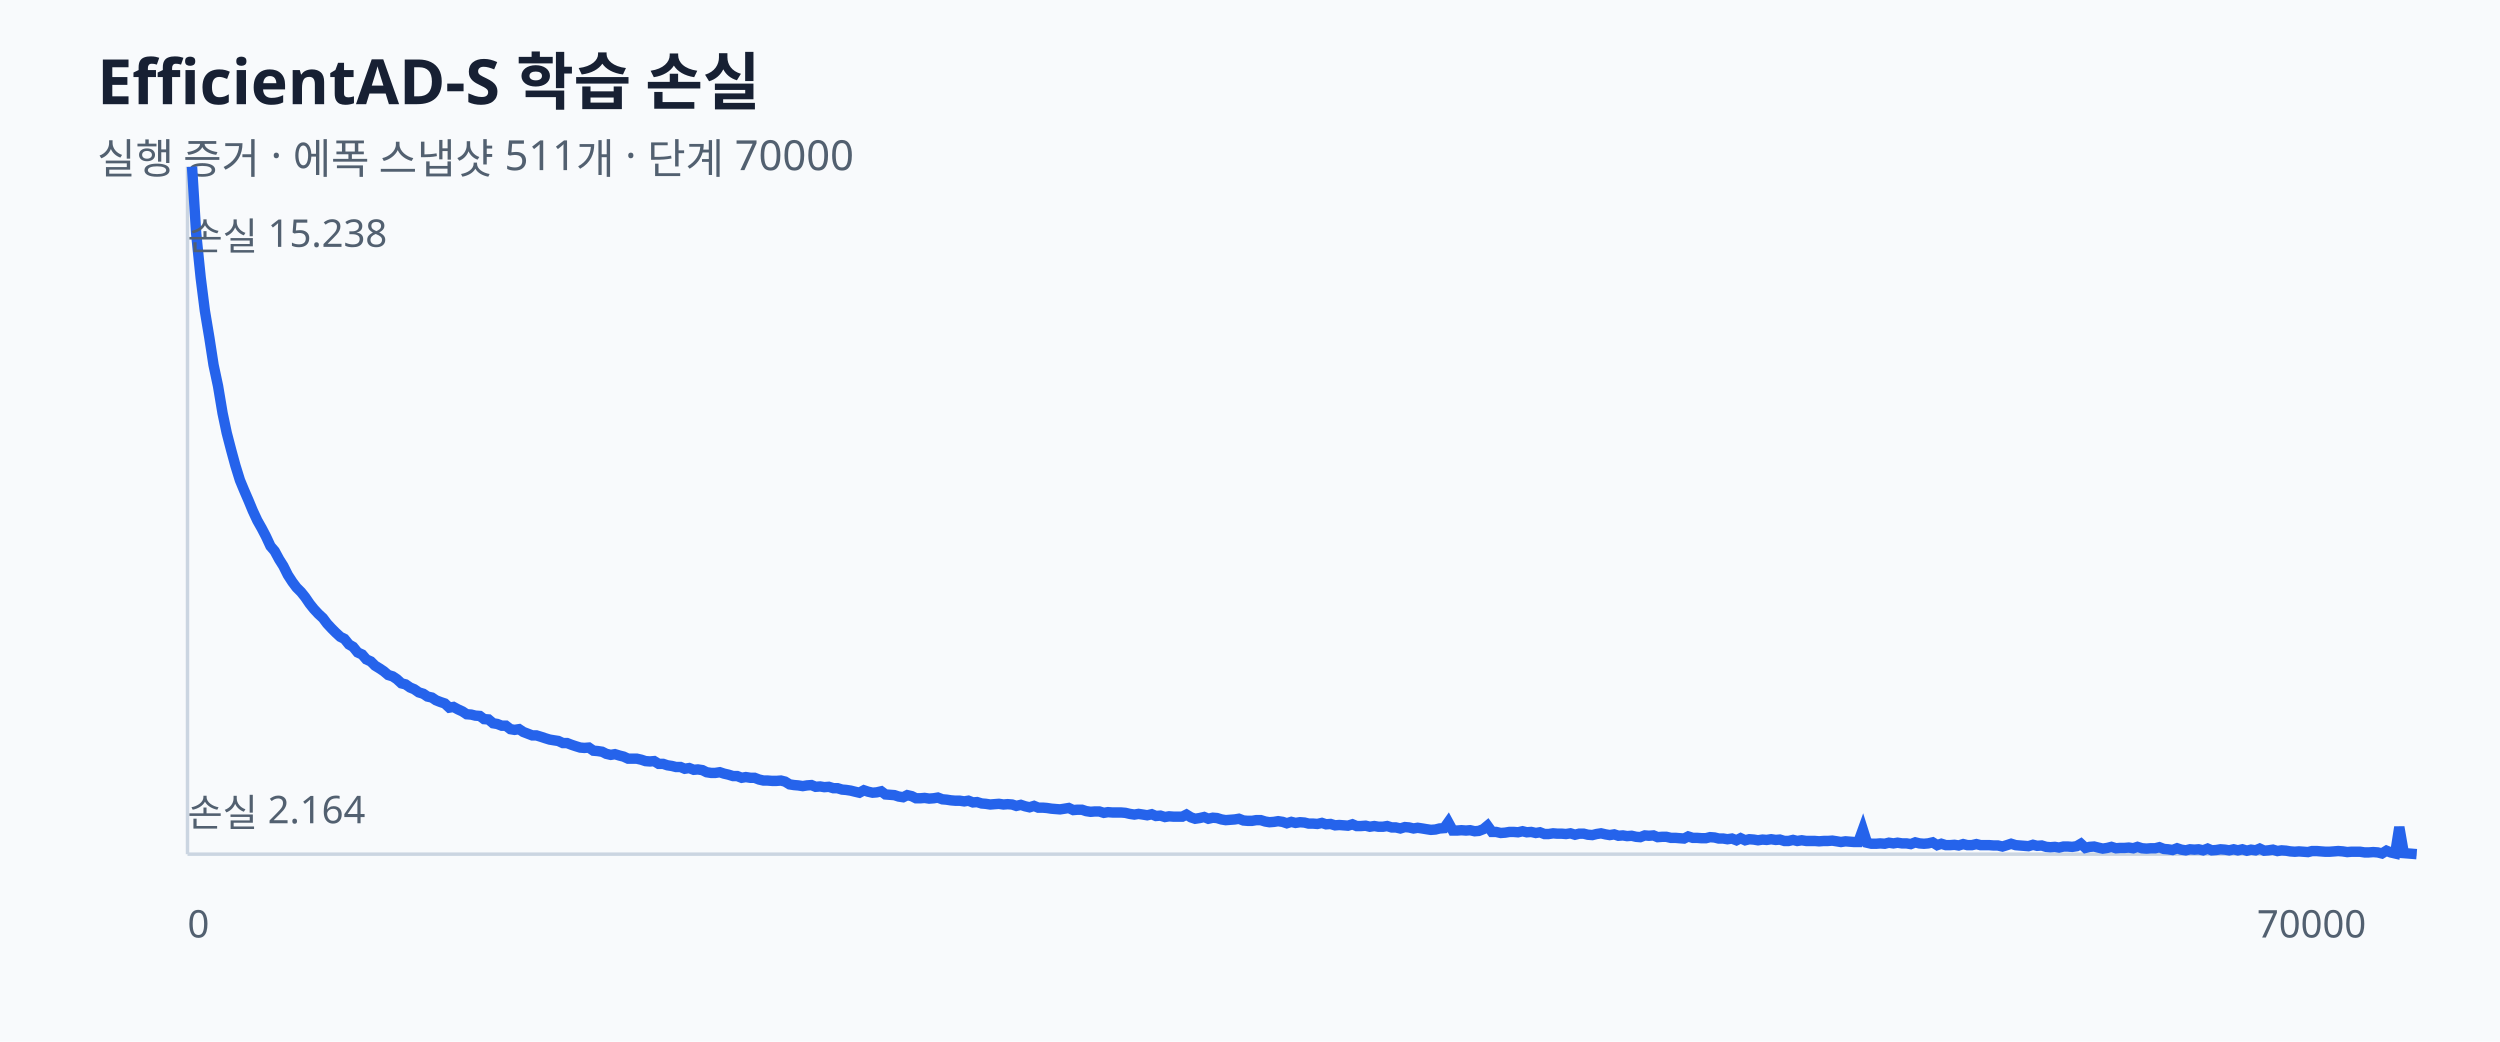
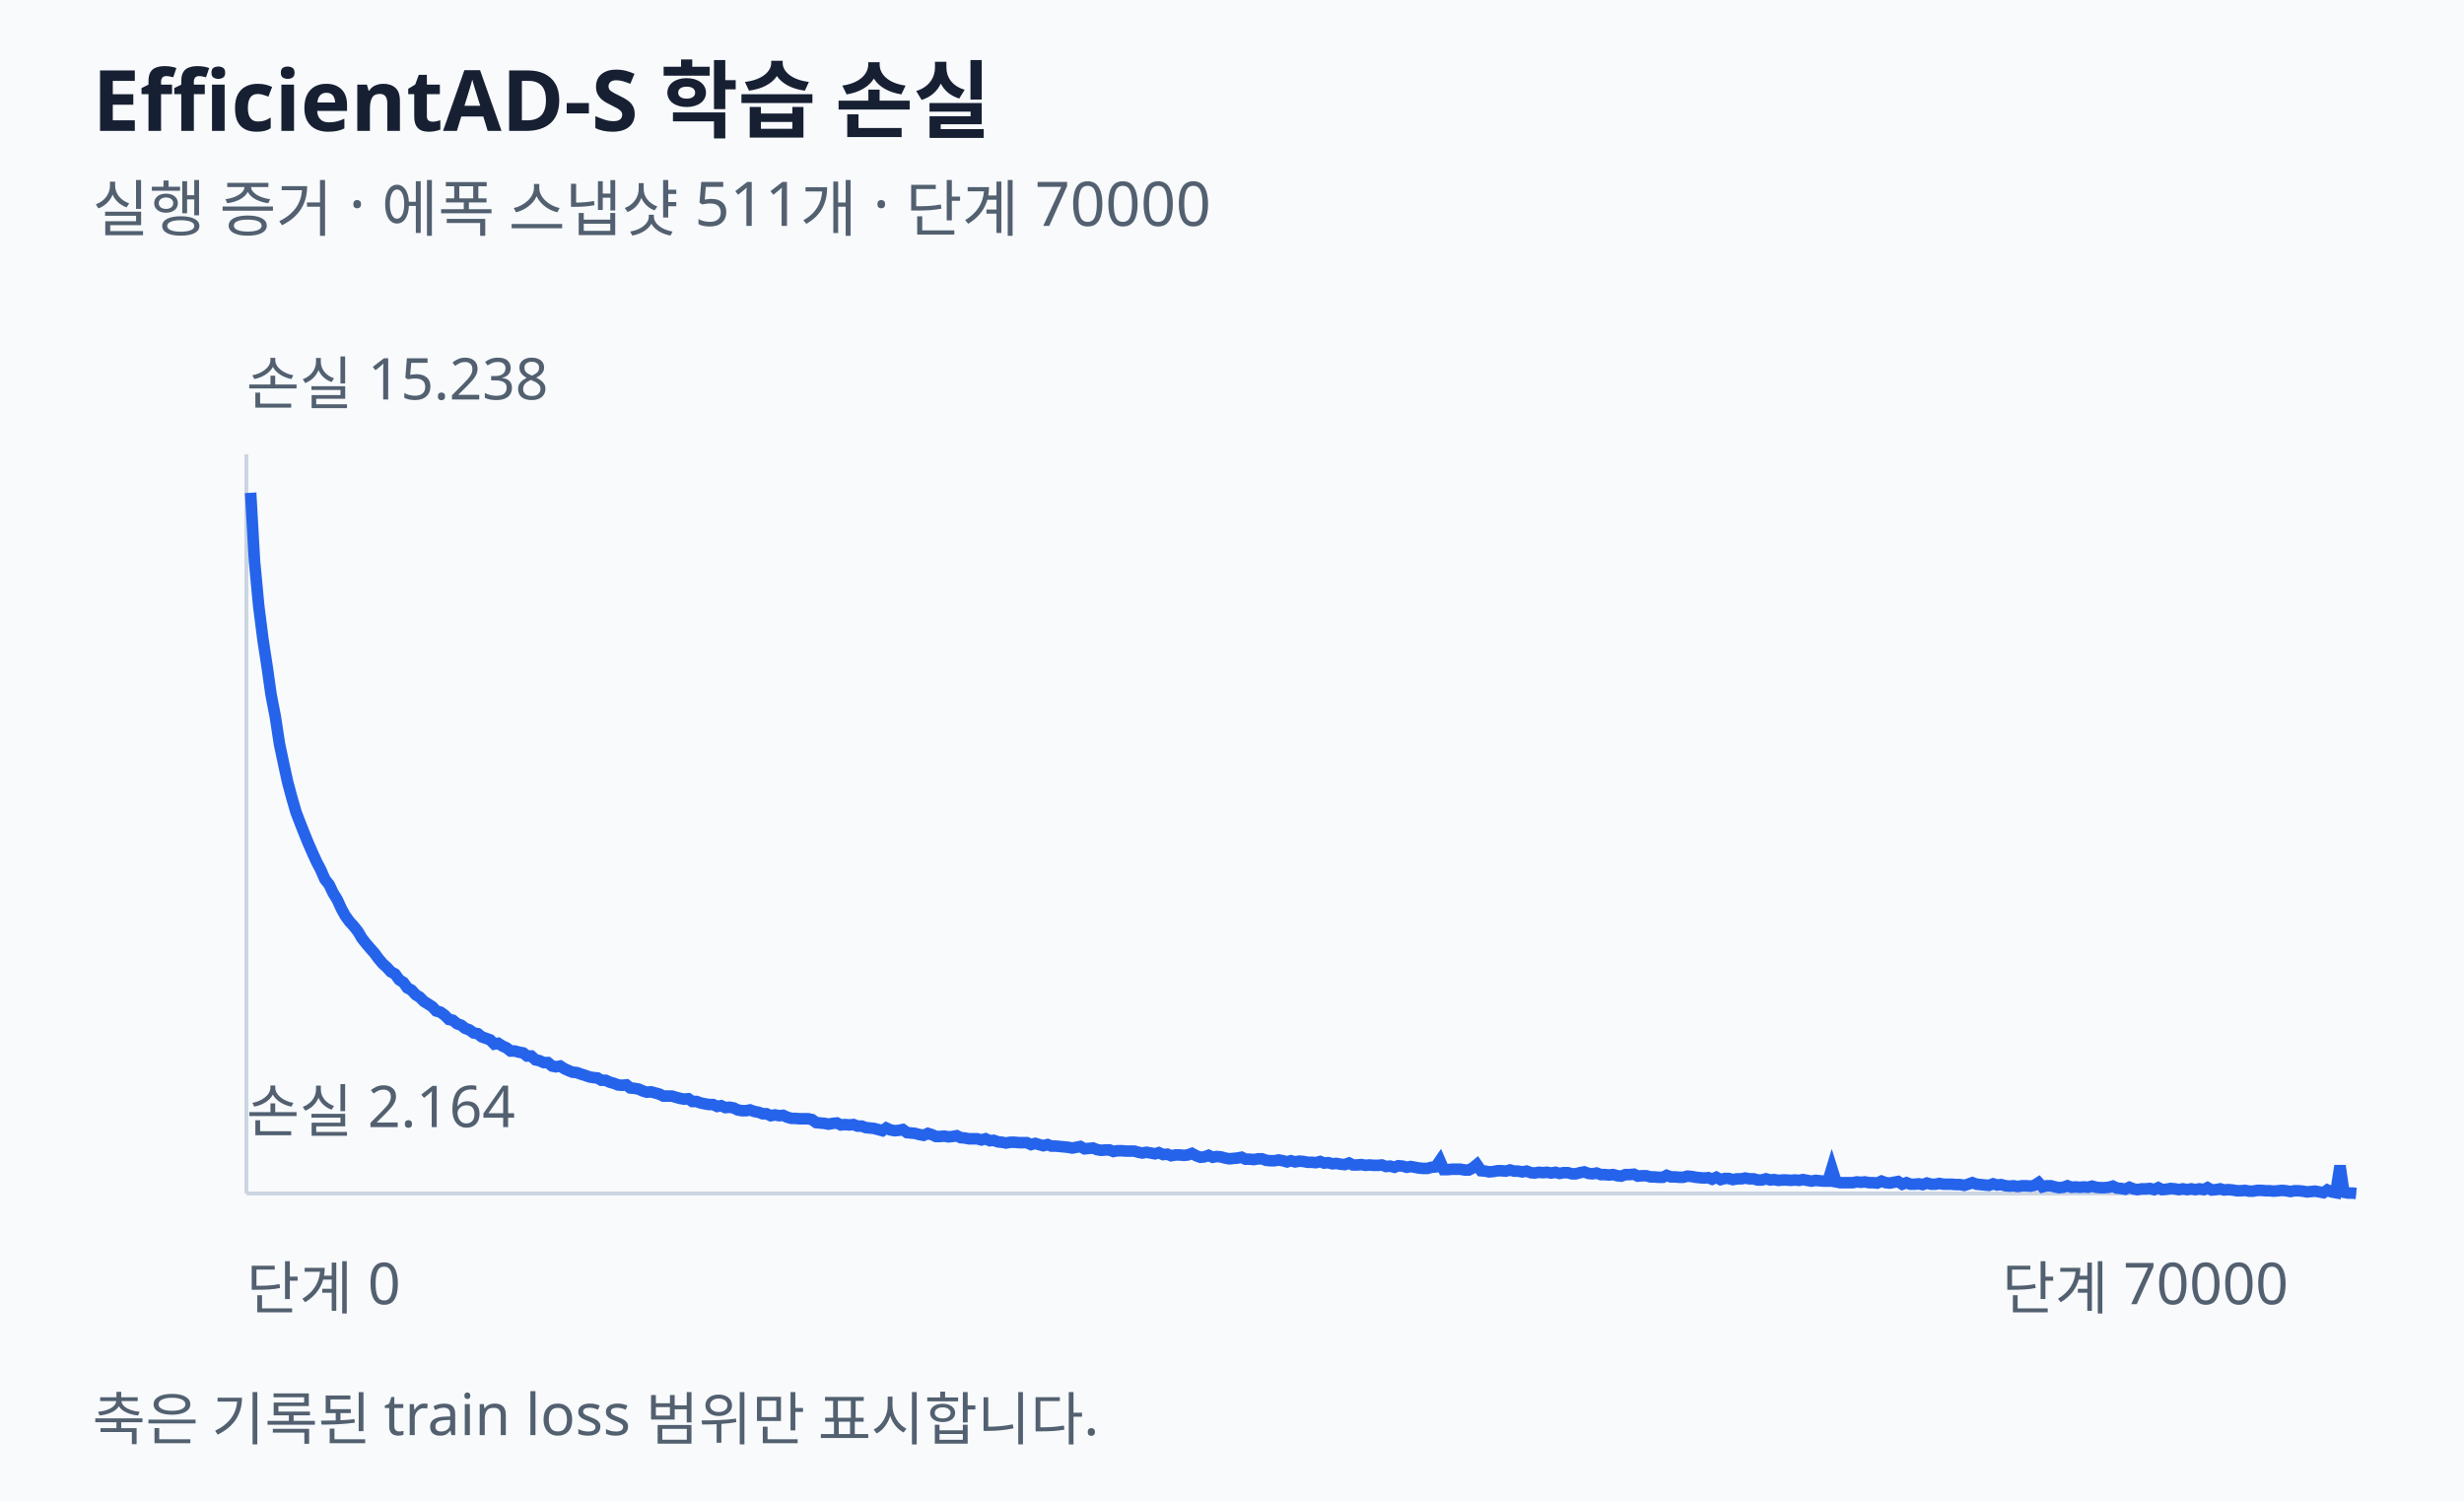
- <svg xmlns="http://www.w3.org/2000/svg" width="100%" height="300" viewBox="0 0 720 300">
-   <style>text{font-family:system-ui,sans-serif;fill:#172033}.t{font-size:18px;font-weight:700}.s{font-size:12px;fill:#526070}.n{font-size:11px;fill:#526070}</style>
+ <svg xmlns="http://www.w3.org/2000/svg" width="100%" height="390" viewBox="0 0 640 390">
+   <style>text{font-family:system-ui,sans-serif;fill:#172033}.t{font-size:22px;font-weight:700}.s{font-size:16px;fill:#526070}.n{font-size:15px;fill:#526070}</style>
  <rect width="100%" height="100%" fill="#f8fafc" />
-   <text x="28" y="30" class="t">EfficientAD-S 학습 손실</text>
-   <text x="28" y="50" class="s">실행 증거 · 에폭 스냅샷 511개 · 단계 70000</text>
-   <line x1="54" y1="48" x2="54" y2="246" stroke="#cbd5e1" />
-   <line x1="54" y1="246" x2="696" y2="246" stroke="#cbd5e1" />
-   <polyline points="55.3,48.0 56.5,67.3 57.8,80.0 59.0,89.5 60.3,97.3 61.5,105.1 62.8,111.2 64.1,119.0 65.3,124.7 66.6,129.7 67.8,134.1 69.1,138.3 70.3,141.2 71.6,144.2 72.8,147.1 74.1,149.9 75.4,152.2 76.6,154.5 77.9,157.3 79.1,158.7 80.4,161.1 81.6,163.0 82.9,165.6 84.2,167.6 85.4,169.2 86.7,170.5 87.9,172.0 89.2,173.9 90.4,175.4 91.7,176.8 93.0,178.0 94.2,179.6 95.5,181.0 96.7,182.2 98.0,183.4 99.2,184.0 100.5,185.6 101.7,186.3 103.0,187.9 104.3,188.5 105.5,189.9 106.8,190.5 108.0,191.7 109.3,192.5 110.5,193.3 111.8,194.4 113.1,194.8 114.3,195.6 115.6,196.8 116.8,197.1 118.1,198.0 119.3,198.5 120.6,199.4 121.9,199.8 123.1,200.6 124.4,200.9 125.6,201.7 126.9,202.2 128.1,202.6 129.4,203.8 130.6,203.6 131.9,204.3 133.2,204.9 134.4,205.7 135.7,205.8 136.9,206.1 138.2,206.2 139.4,207.1 140.7,207.2 142.0,208.3 143.2,208.5 144.5,209.0 145.7,209.0 147.0,210.0 148.2,210.2 149.5,210.0 150.7,210.8 152.0,211.3 153.3,211.8 154.5,211.8 155.8,212.2 157.0,212.6 158.3,213.0 159.5,213.2 160.8,213.4 162.1,214.0 163.3,214.0 164.6,214.5 165.8,214.9 167.1,215.3 168.3,215.4 169.6,215.3 170.9,216.2 172.1,216.3 173.4,216.5 174.6,217.1 175.9,217.4 177.1,217.2 178.4,217.6 179.6,217.9 180.9,218.5 182.2,218.5 183.4,218.5 184.7,218.8 185.9,219.2 187.2,219.3 188.4,219.2 189.7,220.0 191.0,220.0 192.2,220.4 193.5,220.6 194.7,220.9 196.0,220.9 197.2,221.4 198.5,221.2 199.8,221.7 201.0,221.6 202.3,221.8 203.5,222.4 204.8,222.6 206.0,222.6 207.3,222.4 208.5,222.8 209.8,223.1 211.1,223.5 212.3,223.5 213.6,224.0 214.8,223.8 216.1,224.0 217.3,224.0 218.6,224.5 219.9,224.8 221.1,224.8 222.4,224.9 223.6,224.9 224.9,224.8 226.1,225.1 227.4,225.9 228.7,226.1 229.9,226.2 231.2,226.4 232.4,226.2 233.7,226.1 234.9,226.6 236.2,226.5 237.4,226.7 238.7,226.6 240.0,227.0 241.2,227.0 242.5,227.4 243.7,227.5 245.0,227.7 246.2,228.0 247.5,228.3 248.8,227.6 250.0,228.0 251.3,228.3 252.5,228.2 253.8,227.9 255.0,228.8 256.3,228.9 257.6,229.0 258.8,229.4 260.1,229.6 261.3,229.0 262.6,229.3 263.8,229.9 265.1,229.9 266.3,229.8 267.6,230.0 268.9,229.9 270.1,229.7 271.4,230.2 272.6,230.3 273.9,230.5 275.1,230.6 276.4,230.6 277.7,230.8 278.9,230.6 280.2,231.1 281.4,231.0 282.7,231.4 283.9,231.5 285.2,231.7 286.4,231.6 287.7,231.5 289.0,231.7 290.2,231.6 291.5,231.7 292.7,232.1 294.0,231.8 295.2,232.2 296.5,232.5 297.8,232.1 299.0,232.6 300.3,232.6 301.5,232.7 302.8,232.9 304.0,233.0 305.3,233.1 306.6,232.9 307.8,232.7 309.1,233.3 310.3,233.2 311.6,233.2 312.8,233.6 314.1,233.8 315.3,233.7 316.6,233.7 317.9,234.1 319.1,233.9 320.4,234.0 321.6,234.0 322.9,234.0 324.1,234.1 325.4,234.4 326.7,234.6 327.9,234.4 329.2,234.6 330.4,234.8 331.7,234.5 332.9,235.0 334.2,234.9 335.5,235.3 336.7,235.1 338.0,235.2 339.2,235.2 340.5,235.2 341.7,234.6 343.0,235.4 344.2,235.8 345.5,235.6 346.8,235.3 348.0,235.8 349.3,235.5 350.5,235.6 351.8,236.0 353.0,236.2 354.3,236.1 355.6,236.0 356.8,235.8 358.1,236.3 359.3,236.4 360.6,236.4 361.8,236.2 363.1,236.2 364.4,236.6 365.6,236.8 366.9,236.7 368.1,236.5 369.4,236.7 370.6,237.1 371.9,236.7 373.1,237.0 374.4,236.8 375.7,236.9 376.9,237.2 378.2,237.2 379.4,237.3 380.7,237.0 381.9,237.4 383.2,237.3 384.5,237.7 385.7,237.6 387.0,237.7 388.2,237.8 389.5,237.4 390.7,237.9 392.0,237.9 393.3,237.8 394.5,238.1 395.8,237.9 397.0,238.1 398.3,238.1 399.5,237.9 400.8,238.3 402.0,238.3 403.3,238.6 404.6,238.2 405.8,238.3 407.1,238.6 408.3,238.4 409.6,238.6 410.8,238.8 412.1,239.0 413.4,238.9 414.6,238.6 415.9,238.5 417.1,236.8 418.4,239.2 419.6,239.2 420.9,239.1 422.2,239.2 423.4,239.1 424.7,239.4 425.9,239.3 427.2,238.8 428.4,237.8 429.7,239.6 430.9,239.6 432.2,239.9 433.5,239.8 434.7,239.6 436.0,239.6 437.2,239.7 438.5,239.4 439.7,239.7 441.0,239.6 442.3,239.9 443.5,239.7 444.8,240.2 446.0,240.2 447.3,240.0 448.5,240.1 449.8,240.1 451.0,240.2 452.3,240.0 453.6,240.4 454.8,240.1 456.1,240.1 457.3,240.4 458.6,240.5 459.8,240.2 461.1,240.0 462.4,240.3 463.6,240.5 464.9,240.3 466.1,240.7 467.4,240.6 468.6,240.8 469.9,240.7 471.2,241.0 472.4,241.1 473.7,240.6 474.9,240.7 476.2,240.6 477.4,241.1 478.7,241.0 479.9,241.0 481.2,241.3 482.5,241.3 483.7,241.4 485.0,241.5 486.2,240.9 487.5,241.3 488.7,241.3 490.0,241.4 491.3,241.4 492.5,241.1 493.8,241.2 495.0,241.5 496.3,241.5 497.5,241.7 498.8,241.5 500.1,242.0 501.3,241.4 502.6,242.0 503.8,241.7 505.1,241.8 506.3,242.0 507.6,241.8 508.8,241.9 510.1,241.7 511.4,241.9 512.6,241.8 513.9,242.2 515.1,242.2 516.4,241.9 517.6,242.2 518.9,242.0 520.2,242.2 521.4,242.2 522.7,242.2 523.9,242.3 525.2,242.2 526.4,242.2 527.7,242.1 529.0,242.3 530.2,242.5 531.5,242.3 532.7,242.4 534.0,242.5 535.2,242.5 536.5,238.9 537.7,242.7 539.0,243.0 540.3,243.0 541.5,242.9 542.8,243.0 544.0,242.7 545.3,242.9 546.5,242.7 547.8,242.9 549.1,242.9 550.3,243.1 551.6,242.6 552.8,242.9 554.1,243.0 555.3,242.9 556.6,242.6 557.9,243.4 559.1,243.0 560.4,243.4 561.6,243.4 562.9,243.3 564.1,243.5 565.4,243.1 566.6,243.4 567.9,243.4 569.2,243.1 570.4,243.4 571.7,243.4 572.9,243.4 574.2,243.5 575.4,243.5 576.7,243.8 578.0,243.4 579.2,243.0 580.5,243.4 581.7,243.5 583.0,243.6 584.2,243.7 585.5,243.3 586.7,243.6 588.0,243.5 589.3,243.9 590.5,244.0 591.8,243.9 593.0,244.1 594.3,243.8 595.5,243.8 596.8,243.9 598.1,243.7 599.3,243.0 600.6,244.2 601.8,243.9 603.1,243.8 604.3,244.1 605.6,244.4 606.9,244.2 608.1,243.9 609.4,244.3 610.6,244.2 611.9,244.2 613.1,244.1 614.4,244.3 615.6,243.9 616.9,244.3 618.2,244.4 619.4,244.3 620.7,244.3 621.9,244.0 623.2,244.5 624.4,244.6 625.7,244.8 627.0,244.3 628.2,244.7 629.5,244.9 630.7,244.6 632.0,244.7 633.2,244.6 634.5,244.9 635.8,244.4 637.0,244.9 638.3,244.8 639.5,244.6 640.8,244.7 642.0,244.9 643.3,244.6 644.5,244.9 645.8,244.6 647.1,245.0 648.3,244.7 649.6,244.9 650.8,244.4 652.1,245.0 653.3,244.9 654.6,244.7 655.9,245.1 657.1,244.9 658.4,245.0 659.6,245.2 660.9,245.3 662.1,245.2 663.4,245.3 664.7,245.4 665.9,245.1 667.2,245.1 668.4,245.2 669.7,245.3 670.9,245.3 672.2,245.2 673.4,245.1 674.7,245.2 676.0,245.4 677.2,245.3 678.5,245.3 679.7,245.3 681.0,245.5 682.2,245.5 683.5,245.4 684.8,245.5 686.0,245.8 687.3,245.0 688.5,245.5 689.8,245.8 691.0,238.2 692.3,245.7 693.6,245.8 694.8,245.9 696.0,246.0" fill="none" stroke="#2563eb" stroke-width="3" />
-   <text x="54" y="270" class="n">0</text>
-   <text x="650" y="270" class="n">70000</text>
-   <text x="54" y="72" class="n">손실 15.238</text>
-   <text x="54" y="238" class="n">손실 2.164</text>
+   <text x="24" y="34" class="t">EfficientAD-S 학습 손실</text>
+   <text x="24" y="60" class="s">실행 증거 · 에폭 스냅샷 511개 · 단계 70000</text>
+   <line x1="64" y1="118" x2="64" y2="310" stroke="#cbd5e1" />
+   <line x1="64" y1="310" x2="612" y2="310" stroke="#cbd5e1" />
+   <polyline points="65.1,128.0 66.1,145.7 67.2,157.4 68.3,166.1 69.4,173.3 70.4,180.4 71.5,186.1 72.6,193.3 73.7,198.5 74.7,203.1 75.8,207.2 76.9,211.0 77.9,213.6 79.0,216.4 80.1,219.1 81.2,221.6 82.2,223.8 83.3,225.9 84.4,228.4 85.5,229.8 86.5,231.9 87.6,233.7 88.7,236.1 89.7,237.9 90.8,239.4 91.9,240.6 93.0,242.0 94.0,243.7 95.1,245.1 96.2,246.4 97.2,247.5 98.3,249.0 99.4,250.3 100.5,251.3 101.5,252.4 102.6,253.0 103.7,254.5 104.8,255.2 105.8,256.6 106.9,257.2 108.0,258.4 109.0,259.0 110.1,260.1 111.2,260.8 112.3,261.5 113.3,262.6 114.4,262.9 115.5,263.7 116.6,264.8 117.6,265.0 118.7,265.9 119.8,266.3 120.8,267.1 121.9,267.5 123.0,268.3 124.1,268.5 125.1,269.3 126.2,269.7 127.3,270.1 128.4,271.2 129.4,271.0 130.5,271.7 131.6,272.2 132.6,273.0 133.7,273.0 134.8,273.3 135.9,273.5 136.9,274.3 138.0,274.3 139.1,275.3 140.1,275.5 141.2,276.0 142.3,276.0 143.4,276.9 144.4,277.1 145.5,276.9 146.6,277.6 147.7,278.1 148.7,278.5 149.8,278.6 150.9,279.0 151.9,279.3 153.0,279.7 154.1,279.9 155.2,280.0 156.2,280.6 157.3,280.6 158.4,281.1 159.5,281.4 160.5,281.8 161.6,281.9 162.7,281.8 163.7,282.6 164.8,282.7 165.9,282.9 167.0,283.4 168.0,283.7 169.1,283.6 170.2,283.9 171.3,284.2 172.3,284.7 173.4,284.7 174.5,284.7 175.5,285.0 176.6,285.3 177.7,285.5 178.8,285.4 179.8,286.1 180.9,286.1 182.0,286.5 183.0,286.7 184.1,286.9 185.2,286.9 186.3,287.4 187.3,287.2 188.4,287.7 189.5,287.6 190.6,287.8 191.6,288.3 192.7,288.5 193.8,288.5 194.8,288.3 195.9,288.7 197.0,288.9 198.1,289.3 199.1,289.3 200.2,289.8 201.3,289.6 202.4,289.8 203.4,289.7 204.5,290.2 205.6,290.5 206.6,290.5 207.7,290.6 208.8,290.6 209.9,290.6 210.9,290.8 212.0,291.6 213.1,291.7 214.2,291.8 215.2,292.0 216.3,291.8 217.4,291.7 218.4,292.2 219.5,292.1 220.6,292.2 221.7,292.1 222.7,292.5 223.8,292.5 224.9,292.9 225.9,293.0 227.0,293.1 228.1,293.4 229.2,293.7 230.2,293.0 231.3,293.5 232.4,293.7 233.5,293.6 234.5,293.4 235.6,294.2 236.7,294.3 237.7,294.4 238.8,294.7 239.9,294.9 241.0,294.4 242.0,294.7 243.1,295.2 244.2,295.2 245.3,295.1 246.3,295.3 247.4,295.2 248.5,295.0 249.5,295.5 250.6,295.6 251.7,295.8 252.8,295.8 253.8,295.8 254.9,296.1 256.0,295.8 257.1,296.3 258.1,296.2 259.2,296.6 260.3,296.7 261.3,296.9 262.4,296.7 263.5,296.7 264.6,296.8 265.6,296.8 266.7,296.8 267.8,297.3 268.9,297.0 269.9,297.3 271.0,297.6 272.1,297.3 273.1,297.7 274.2,297.7 275.3,297.8 276.4,297.9 277.4,298.0 278.5,298.2 279.6,298.0 280.6,297.8 281.7,298.4 282.8,298.3 283.9,298.2 284.9,298.6 286.0,298.8 287.1,298.7 288.2,298.7 289.2,299.1 290.3,298.9 291.4,298.9 292.4,299.0 293.5,299.0 294.6,299.0 295.7,299.3 296.7,299.5 297.8,299.3 298.9,299.5 300.0,299.7 301.0,299.4 302.1,299.9 303.2,299.8 304.2,300.2 305.3,300.0 306.4,300.0 307.5,300.1 308.5,300.0 309.6,299.6 310.7,300.2 311.8,300.6 312.8,300.5 313.9,300.1 315.0,300.6 316.0,300.4 317.1,300.5 318.2,300.8 319.3,301.0 320.3,300.9 321.4,300.8 322.5,300.6 323.5,301.1 324.6,301.1 325.7,301.2 326.8,301.0 327.8,301.0 328.9,301.4 330.0,301.5 331.1,301.5 332.1,301.3 333.2,301.5 334.3,301.8 335.3,301.5 336.4,301.8 337.5,301.6 338.6,301.7 339.6,301.9 340.7,301.9 341.8,302.0 342.9,301.7 343.9,302.1 345.0,302.0 346.1,302.3 347.1,302.2 348.2,302.4 349.3,302.5 350.4,302.1 351.4,302.6 352.5,302.6 353.6,302.5 354.7,302.7 355.7,302.6 356.8,302.7 357.9,302.7 358.9,302.6 360.0,303.0 361.1,302.9 362.2,303.2 363.2,302.8 364.3,302.9 365.4,303.2 366.4,303.0 367.5,303.2 368.6,303.4 369.7,303.5 370.7,303.5 371.8,303.2 372.9,303.1 374.0,301.5 375.0,303.8 376.1,303.8 377.2,303.7 378.2,303.7 379.3,303.7 380.4,303.9 381.5,303.9 382.5,303.4 383.6,302.5 384.7,304.1 385.8,304.2 386.8,304.4 387.9,304.3 389.0,304.1 390.0,304.1 391.1,304.2 392.2,303.9 393.3,304.2 394.3,304.2 395.4,304.4 396.5,304.2 397.6,304.6 398.6,304.7 399.7,304.5 400.8,304.6 401.8,304.5 402.9,304.7 404.0,304.5 405.1,304.8 406.1,304.6 407.2,304.6 408.3,304.9 409.3,304.9 410.4,304.6 411.5,304.4 412.6,304.8 413.6,304.9 414.7,304.7 415.8,305.1 416.9,305.1 417.9,305.2 419.0,305.1 420.1,305.4 421.1,305.5 422.2,305.1 423.3,305.1 424.4,305.0 425.4,305.5 426.5,305.4 427.6,305.4 428.7,305.7 429.7,305.7 430.8,305.8 431.9,305.8 432.9,305.3 434.0,305.7 435.1,305.7 436.2,305.8 437.2,305.8 438.3,305.5 439.4,305.6 440.5,305.8 441.5,305.9 442.6,306.0 443.7,305.9 444.7,306.3 445.8,305.8 446.9,306.4 448.0,306.1 449.0,306.1 450.1,306.4 451.2,306.2 452.3,306.2 453.3,306.0 454.4,306.2 455.5,306.2 456.5,306.5 457.6,306.5 458.7,306.2 459.8,306.5 460.8,306.4 461.9,306.6 463.0,306.5 464.0,306.5 465.1,306.6 466.2,306.5 467.3,306.6 468.3,306.4 469.4,306.6 470.5,306.8 471.6,306.6 472.6,306.7 473.7,306.8 474.8,306.8 475.8,303.5 476.9,307.0 478.0,307.2 479.1,307.2 480.1,307.2 481.2,307.2 482.3,307.0 483.4,307.1 484.4,307.0 485.5,307.2 486.6,307.2 487.6,307.3 488.7,306.8 489.8,307.2 490.9,307.3 491.9,307.1 493.0,306.9 494.1,307.6 495.2,307.2 496.2,307.6 497.3,307.6 498.4,307.5 499.4,307.7 500.5,307.3 501.6,307.6 502.7,307.6 503.7,307.4 504.8,307.6 505.9,307.6 506.9,307.6 508.0,307.7 509.1,307.7 510.2,307.9 511.2,307.6 512.3,307.2 513.4,307.6 514.5,307.7 515.5,307.8 516.6,307.9 517.7,307.5 518.7,307.8 519.8,307.7 520.9,308.0 522.0,308.1 523.0,308.0 524.1,308.2 525.2,308.0 526.3,308.0 527.3,308.1 528.4,307.9 529.5,307.2 530.5,308.3 531.6,308.0 532.7,308.0 533.8,308.3 534.8,308.5 535.9,308.4 537.0,308.0 538.1,308.4 539.1,308.3 540.2,308.4 541.3,308.3 542.3,308.4 543.4,308.1 544.5,308.4 545.6,308.5 546.6,308.5 547.7,308.4 548.8,308.1 549.8,308.6 550.9,308.7 552.0,308.9 553.1,308.4 554.1,308.8 555.2,309.0 556.3,308.8 557.4,308.8 558.4,308.7 559.5,309.0 560.6,308.5 561.6,309.0 562.7,308.9 563.8,308.7 564.9,308.8 565.9,309.0 567.0,308.8 568.1,309.0 569.2,308.8 570.2,309.0 571.3,308.8 572.4,309.0 573.4,308.5 574.5,309.1 575.6,309.0 576.7,308.8 577.7,309.1 578.8,309.0 579.9,309.1 581.0,309.3 582.0,309.3 583.1,309.2 584.2,309.4 585.2,309.4 586.3,309.2 587.4,309.2 588.5,309.3 589.5,309.3 590.6,309.4 591.7,309.3 592.7,309.2 593.8,309.3 594.9,309.5 596.0,309.3 597.0,309.3 598.1,309.4 599.2,309.6 600.3,309.5 601.3,309.4 602.4,309.6 603.5,309.8 604.5,309.1 605.6,309.6 606.7,309.8 607.8,302.8 608.8,309.7 609.9,309.9 611.0,309.9 612.0,310.0" fill="none" stroke="#2563eb" stroke-width="3" />
+   <text x="64" y="340" class="n">단계 0</text>
+   <text x="520" y="340" class="n">단계 70000</text>
+   <text x="64" y="105" class="n">손실 15.238</text>
+   <text x="64" y="294" class="n">손실 2.164</text>
+   <text x="24" y="374" class="n">축은 기록된 train loss 범위만 표시합니다.</text>
</svg>
